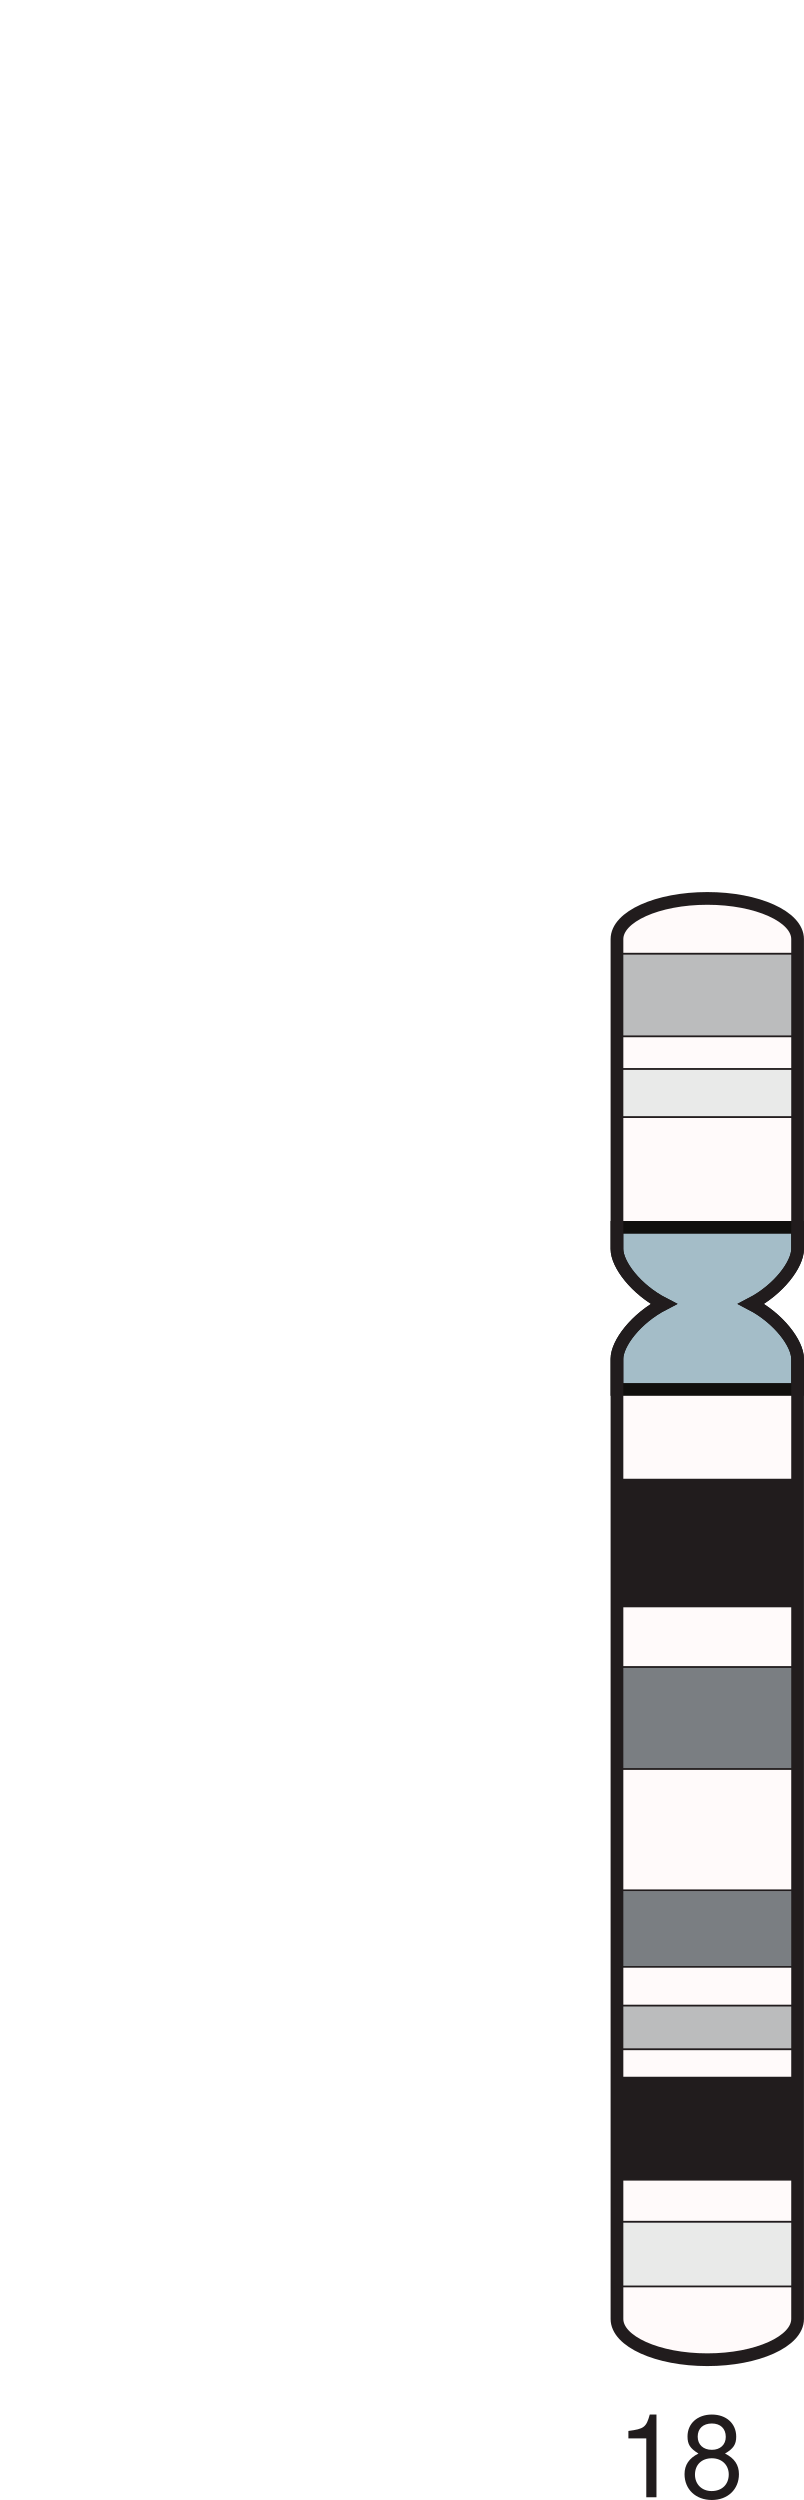
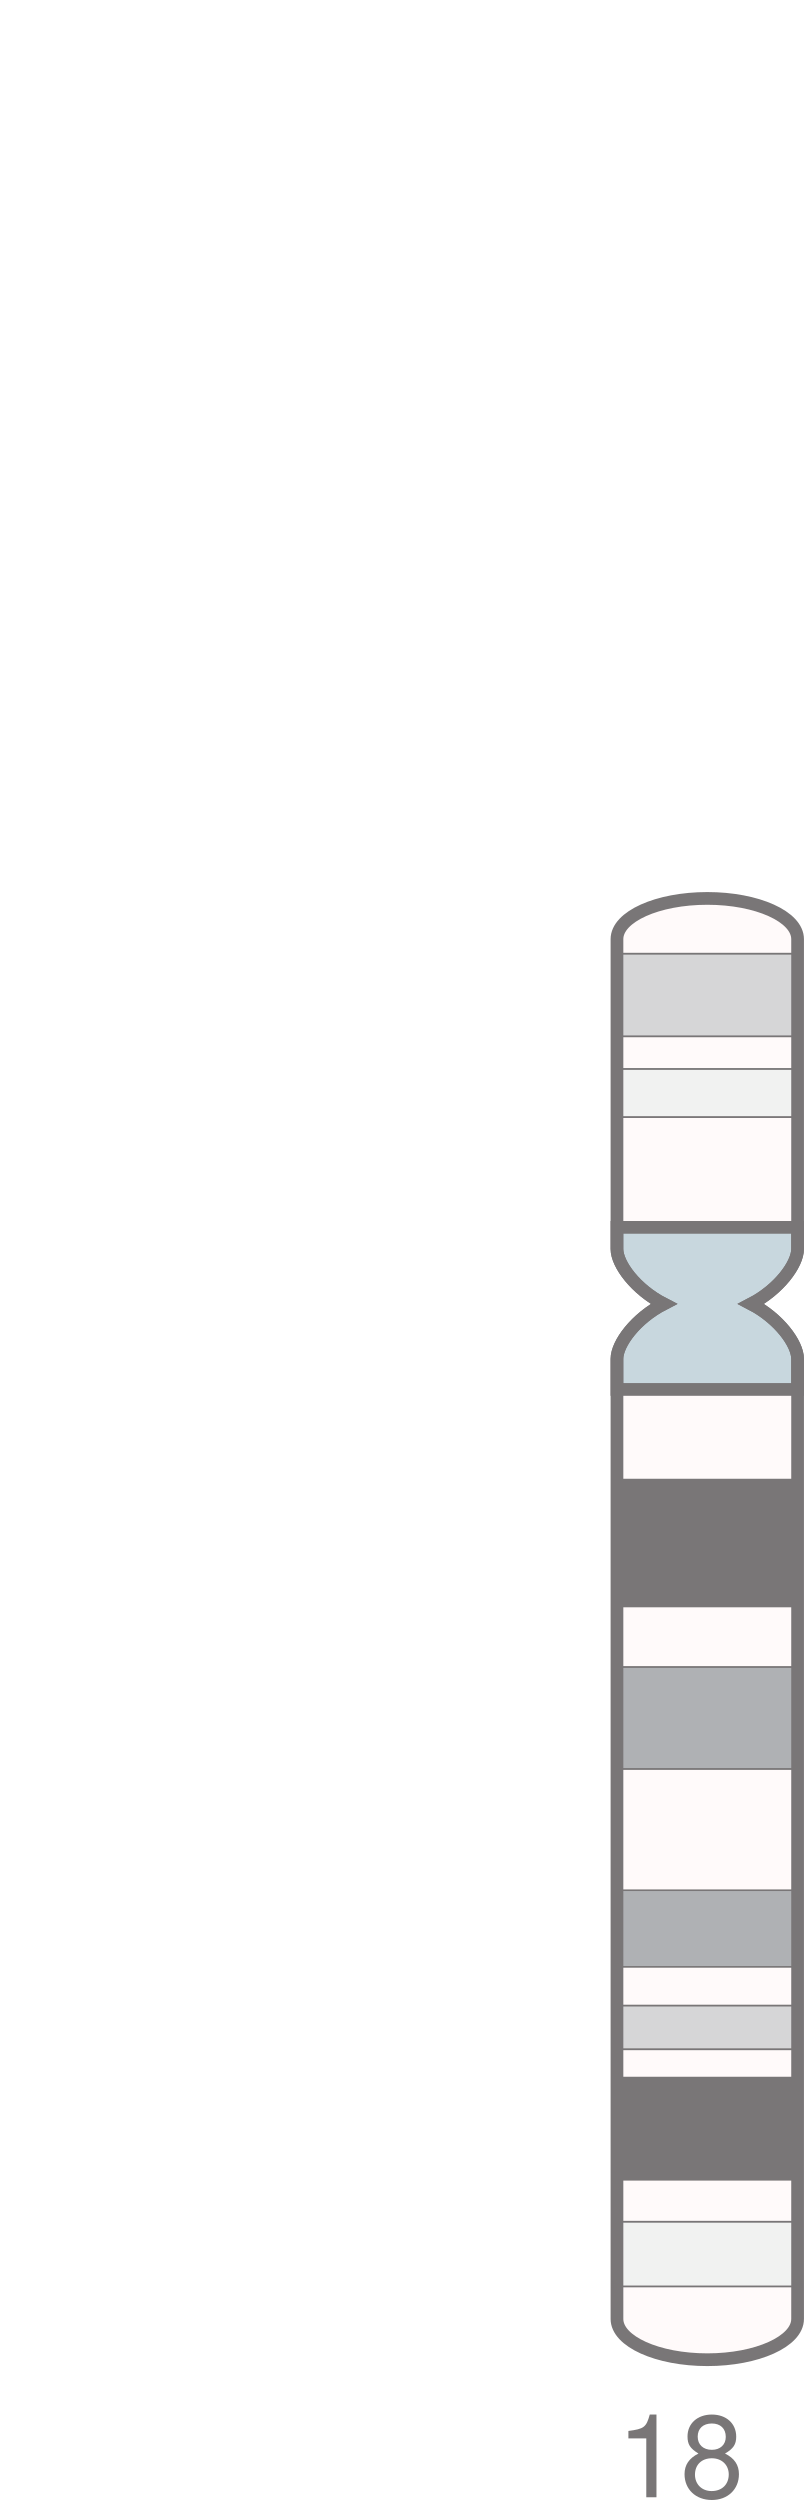
<svg xmlns="http://www.w3.org/2000/svg" contentScriptType="text/ecmascript" zoomAndPan="magnify" contentStyleType="text/css" preserveAspectRatio="xMidYMid meet" version="1.0">
  <g id="chromosome18" title="Chromosome 18">
-     <path style="fill:#211c1d;fill-opacity:1;fill-rule:nonzero;stroke:none" id="18q12.1" d="m 38.8,101.052 11.38,0.0 0.0,-7.986 -11.38,-0.0 0.0,7.986 z " />
-     <path style="fill:#7a7e82;fill-opacity:1;fill-rule:nonzero;stroke:none" id="18q12.3" d="m 38.8,111.279 11.38,0.0 0.0,-6.428 -11.38,-0.0 0.0,6.428 z " />
-     <path style="fill:none;stroke:#211c1d;stroke-width:0.1;stroke-linecap:butt;stroke-linejoin:miter;stroke-miterlimit:4;stroke-opacity:1;stroke-dasharray:none" id="18q12.3-o" d="m 38.8,111.279 11.38,0.0 0.0,-6.428 -11.38,-0.0 0.0,6.428 z " />
-     <path style="fill:#7a7e82;fill-opacity:1;fill-rule:nonzero;stroke:none" id="18q21.2" d="m 38.8,123.722 11.38,0.0 0.0,-4.824 -11.38,-0.0 0.0,4.824 z " />
-     <path style="fill:none;stroke:#211c1d;stroke-width:0.1;stroke-linecap:butt;stroke-linejoin:miter;stroke-miterlimit:4;stroke-opacity:1;stroke-dasharray:none" id="18q21.2-o" d="m 38.8,123.722 11.38,0.0 0.0,-4.824 -11.38,-0.0 0.0,4.824 z " />
-     <path style="fill:#bbbcbd;fill-opacity:1;fill-rule:nonzero;stroke:none" id="18p11.31" d="m 38.8,65.195 11.38,0.0 0.0,-5.212 -11.38,-0.0 0.0,5.212 z " />
-     <path style="fill:none;stroke:#211c1d;stroke-width:0.1;stroke-linecap:butt;stroke-linejoin:miter;stroke-miterlimit:4;stroke-opacity:1;stroke-dasharray:none" id="18p11.31-o" d="m 38.8,65.195 11.38,0.0 0.0,-5.212 -11.38,-0.0 0.0,5.212 z " />
-     <path style="fill:#bbbcbd;fill-opacity:1;fill-rule:nonzero;stroke:none" id="18q21.32" d="m 38.8,128.908 11.38,0.0 0.0,-2.759 -11.38,-0.0 0.0,2.759 z " />
-     <path style="fill:none;stroke:#211c1d;stroke-width:0.1;stroke-linecap:butt;stroke-linejoin:miter;stroke-miterlimit:4;stroke-opacity:1;stroke-dasharray:none" id="18q21.32-o" d="m 38.8,128.908 11.38,0.0 0.0,-2.759 -11.38,-0.0 0.0,2.759 z " />
-     <path style="fill:#211c1d;fill-opacity:1;fill-rule:nonzero;stroke:none" id="18q22.1" d="m 38.8,137.114 11.38,0.0 0.0,-6.433 -11.38,-0.0 0.0,6.433 z " />
-     <path style="fill:#e9eae9;fill-opacity:1;fill-rule:nonzero;stroke:none" id="18p11.22" d="m 38.8,70.273 11.38,0.0 0.0,-3.04 -11.38,-0.0 0.0,3.04 z " />
-     <path style="fill:none;stroke:#211c1d;stroke-width:0.1;stroke-linecap:butt;stroke-linejoin:miter;stroke-miterlimit:4;stroke-opacity:1;stroke-dasharray:none" id="18p11.22-o" d="m 38.8,70.273 11.38,0.0 0.0,-3.04 -11.38,-0.0 0.0,3.04 z " />
-     <path style="fill:#e9eae9;fill-opacity:1;fill-rule:nonzero;stroke:none" id="18q22.3" d="m 38.8,143.827 11.38,0.0 0.0,-4.082 -11.38,-0.0 0.0,4.082 z " />
-     <path style="fill:none;stroke:#211c1d;stroke-width:0.1;stroke-linecap:butt;stroke-linejoin:miter;stroke-miterlimit:4;stroke-opacity:1;stroke-dasharray:none" id="18q22.3-o" d="m 38.8,143.827 11.38,0.0 0.0,-4.082 -11.38,-0.0 0.0,4.082 z " />
-     <path style="fill:#fffafa;stroke:#211c1d;stroke-width:0.1;stroke-linecap:butt;stroke-linejoin:miter;stroke-miterlimit:4;stroke-opacity:1;stroke-dasharray:none" id="18p11.21" d="m 38.8,77.204 11.38,0.0 0,-6.931 -11.38,-0.0 0,6.931 z " />
-     <path style="fill:#fffafa;stroke:#211c1d;stroke-width:0.1;stroke-linecap:butt;stroke-linejoin:miter;stroke-miterlimit:4;stroke-opacity:1;stroke-dasharray:none" id="18q11.2" d="m 38.8,93.066 11.38,0.0 0,-5.667 -11.38,-0.0 0,5.667 z " />
-     <path style="fill:#fffafa;stroke:#211c1d;stroke-width:0.1;stroke-linecap:butt;stroke-linejoin:miter;stroke-miterlimit:4;stroke-opacity:1;stroke-dasharray:none" id="18q21.1" d="m 38.8,118.898 11.38,0.0 0,-7.62 -11.38,-0.0 0,7.62 z " />
-     <path style="fill:#fffafa;stroke:#211c1d;stroke-width:0.1;stroke-linecap:butt;stroke-linejoin:miter;stroke-miterlimit:4;stroke-opacity:1;stroke-dasharray:none" id="18q22.2" d="m 38.8,139.745 11.38,0.0 0,-2.632 -11.38,-0.0 0,2.632 z " />
-     <path style="fill:#fffafa;stroke:#211c1d;stroke-width:0.1;stroke-linecap:butt;stroke-linejoin:miter;stroke-miterlimit:4;stroke-opacity:1;stroke-dasharray:none" id="18p11.23" d="m 38.8,67.233 11.38,0.0 0,-2.039 -11.38,-0.0 0,2.039 z " />
-     <path style="fill:#fffafa;stroke:#211c1d;stroke-width:0.1;stroke-linecap:butt;stroke-linejoin:miter;stroke-miterlimit:4;stroke-opacity:1;stroke-dasharray:none" id="18q23" d="m 38.8,143.827 0.0,2 c 0.0,1.413 2.544,2.564 5.684,2.564 3.137,0.0 5.678,-1.15 5.678,-2.564 l 0.0,-2 -11.38,-0.0 z" />
-     <path style="fill:#fffafa;stroke:#211c1d;stroke-width:0.1;stroke-linecap:butt;stroke-linejoin:miter;stroke-miterlimit:4;stroke-opacity:1;stroke-dasharray:none" id="18q21.31" d="m 38.8,126.149 11.38,0.0 0,-2.427 -11.38,-0.0 0,2.427 z " />
-     <path style="fill:#fffafa;stroke:#211c1d;stroke-width:0.1;stroke-linecap:butt;stroke-linejoin:miter;stroke-miterlimit:4;stroke-opacity:1;stroke-dasharray:none" id="18q12.2" d="m 38.8,104.851 11.38,0.0 0,-3.799 -11.38,-0.0 0,3.799 z " />
-     <path style="fill:#fffafa;stroke:#211c1d;stroke-width:0.1;stroke-linecap:butt;stroke-linejoin:miter;stroke-miterlimit:4;stroke-opacity:1;stroke-dasharray:none" id="18q21.33" d="m 38.8,130.681 11.38,0.0 0,-1.772 -11.38,-0.0 0,1.772 z " />
-     <path style="fill:#fffafa;stroke:#211c1d;stroke-width:0.1;stroke-linecap:butt;stroke-linejoin:miter;stroke-miterlimit:4;stroke-opacity:1;stroke-dasharray:none" id="18p11.32" d="m 38.8,59.982 11.38,0.0 0.0,-1  c 0.0,-1.416 -2.542,-2.561 -5.678,-2.561 -3.14,-0.0 -5.684,1.145 -5.684,2.561 l 0.0,1 z" />
-     <path style="fill:#a4bdc8;fill-opacity:1;fill-rule:nonzero;stroke:none" id="centromere18-f" d="m 50.169,87.399 0.0,-1.924 c 0.0,-0.964 -1.177,-2.549 -2.921,-3.457 1.744,-0.906 2.921,-2.49 2.921,-3.455 l 0.0,-1.36 -11.363,-0.0 0.0,1.36 c 0.0,0.967 1.188,2.551 2.943,3.455 -1.755,0.906 -2.943,2.49 -2.943,3.457 l 0.0,1.924 11.363,0.0 " />
-     <path style="fill:none;stroke:#100f0d;stroke-width:0.8;stroke-linecap:butt;stroke-linejoin:miter;stroke-miterlimit:4;stroke-opacity:1;stroke-dasharray:none" id="centromere18-o" d="m 50.169,87.399 0.0,-1.924 c 0.0,-0.964 -1.177,-2.549 -2.921,-3.457 1.744,-0.906 2.921,-2.49 2.921,-3.455 l 0.0,-1.36 -11.363,-0.0 0.0,1.36 c 0.0,0.967 1.188,2.551 2.943,3.455 -1.755,0.906 -2.943,2.49 -2.943,3.457 l 0.0,1.924 11.363,0.0 z " />
-     <path style="fill:none;stroke:#211c1d;stroke-width:0.8;stroke-linecap:butt;stroke-linejoin:miter;stroke-miterlimit:4;stroke-opacity:1;stroke-dasharray:none" id="outline18" d="m 41.749,82.018 c -1.755,0.906 -2.941,2.49 -2.941,3.457 l 0.0,60.391 c 0.0,1.413 2.544,2.564 5.684,2.564 3.137,0.0 5.678,-1.15 5.678,-2.564 l 0.0,-60.391 c 0.0,-0.964 -1.177,-2.549 -2.92,-3.457 1.743,-0.906 2.92,-2.49 2.92,-3.455 l 0.0,-19.49 c 0.0,-1.416 -2.542,-2.561 -5.678,-2.561 -3.14,-0.0 -5.684,1.145 -5.684,2.561 l 0.0,19.49 c 0.0,0.967 1.186,2.551 2.941,3.455 z " />
+     <path style="fill:#797677;fill-opacity:1;fill-rule:nonzero;stroke:none" id="18q12.1" d="m 38.8,101.052 11.38,0.0 0.0,-7.986 -11.38,-0.0 0.0,7.986 z " />
+     <path style="fill:#afb1b4;fill-opacity:1;fill-rule:nonzero;stroke:none" id="18q12.3" d="m 38.8,111.279 11.38,0.0 0.0,-6.428 -11.38,-0.0 0.0,6.428 z " />
+     <path style="fill:none;stroke:#797677;stroke-width:0.1;stroke-linecap:butt;stroke-linejoin:miter;stroke-miterlimit:4;stroke-opacity:1;stroke-dasharray:none" id="18q12.3-o" d="m 38.8,111.279 11.38,0.0 0.0,-6.428 -11.38,-0.0 0.0,6.428 z " />
+     <path style="fill:#afb1b4;fill-opacity:1;fill-rule:nonzero;stroke:none" id="18q21.2" d="m 38.8,123.722 11.38,0.0 0.0,-4.824 -11.38,-0.0 0.0,4.824 z " />
+     <path style="fill:none;stroke:#797677;stroke-width:0.1;stroke-linecap:butt;stroke-linejoin:miter;stroke-miterlimit:4;stroke-opacity:1;stroke-dasharray:none" id="18q21.2-o" d="m 38.8,123.722 11.38,0.0 0.0,-4.824 -11.38,-0.0 0.0,4.824 z " />
+     <path style="fill:#d6d6d7;fill-opacity:1;fill-rule:nonzero;stroke:none" id="18p11.31" d="m 38.8,65.195 11.38,0.0 0.0,-5.212 -11.38,-0.0 0.0,5.212 z " />
+     <path style="fill:none;stroke:#797677;stroke-width:0.1;stroke-linecap:butt;stroke-linejoin:miter;stroke-miterlimit:4;stroke-opacity:1;stroke-dasharray:none" id="18p11.31-o" d="m 38.8,65.195 11.38,0.0 0.0,-5.212 -11.38,-0.0 0.0,5.212 z " />
+     <path style="fill:#d6d6d7;fill-opacity:1;fill-rule:nonzero;stroke:none" id="18q21.32" d="m 38.8,128.908 11.38,0.0 0.0,-2.759 -11.38,-0.0 0.0,2.759 z " />
+     <path style="fill:none;stroke:#797677;stroke-width:0.1;stroke-linecap:butt;stroke-linejoin:miter;stroke-miterlimit:4;stroke-opacity:1;stroke-dasharray:none" id="18q21.32-o" d="m 38.8,128.908 11.38,0.0 0.0,-2.759 -11.38,-0.0 0.0,2.759 z " />
+     <path style="fill:#797677;fill-opacity:1;fill-rule:nonzero;stroke:none" id="18q22.1" d="m 38.8,137.114 11.38,0.0 0.0,-6.433 -11.38,-0.0 0.0,6.433 z " />
+     <path style="fill:#f1f2f1;fill-opacity:1;fill-rule:nonzero;stroke:none" id="18p11.22" d="m 38.8,70.273 11.38,0.0 0.0,-3.04 -11.38,-0.0 0.0,3.04 z " />
+     <path style="fill:none;stroke:#797677;stroke-width:0.1;stroke-linecap:butt;stroke-linejoin:miter;stroke-miterlimit:4;stroke-opacity:1;stroke-dasharray:none" id="18p11.22-o" d="m 38.8,70.273 11.38,0.0 0.0,-3.04 -11.38,-0.0 0.0,3.04 z " />
+     <path style="fill:#f1f2f1;fill-opacity:1;fill-rule:nonzero;stroke:none" id="18q22.3" d="m 38.8,143.827 11.38,0.0 0.0,-4.082 -11.38,-0.0 0.0,4.082 z " />
+     <path style="fill:none;stroke:#797677;stroke-width:0.1;stroke-linecap:butt;stroke-linejoin:miter;stroke-miterlimit:4;stroke-opacity:1;stroke-dasharray:none" id="18q22.3-o" d="m 38.8,143.827 11.38,0.0 0.0,-4.082 -11.38,-0.0 0.0,4.082 z " />
+     <path style="fill:#fffafa;stroke:#797677;stroke-width:0.1;stroke-linecap:butt;stroke-linejoin:miter;stroke-miterlimit:4;stroke-opacity:1;stroke-dasharray:none" id="18p11.21" d="m 38.8,77.204 11.38,0.0 0,-6.931 -11.38,-0.0 0,6.931 z " />
+     <path style="fill:#fffafa;stroke:#797677;stroke-width:0.1;stroke-linecap:butt;stroke-linejoin:miter;stroke-miterlimit:4;stroke-opacity:1;stroke-dasharray:none" id="18q11.2" d="m 38.8,93.066 11.38,0.0 0,-5.667 -11.38,-0.0 0,5.667 z " />
+     <path style="fill:#fffafa;stroke:#797677;stroke-width:0.1;stroke-linecap:butt;stroke-linejoin:miter;stroke-miterlimit:4;stroke-opacity:1;stroke-dasharray:none" id="18q21.1" d="m 38.8,118.898 11.38,0.0 0,-7.62 -11.38,-0.0 0,7.62 z " />
+     <path style="fill:#fffafa;stroke:#797677;stroke-width:0.1;stroke-linecap:butt;stroke-linejoin:miter;stroke-miterlimit:4;stroke-opacity:1;stroke-dasharray:none" id="18q22.2" d="m 38.8,139.745 11.38,0.0 0,-2.632 -11.38,-0.0 0,2.632 z " />
+     <path style="fill:#fffafa;stroke:#797677;stroke-width:0.1;stroke-linecap:butt;stroke-linejoin:miter;stroke-miterlimit:4;stroke-opacity:1;stroke-dasharray:none" id="18p11.23" d="m 38.8,67.233 11.38,0.0 0,-2.039 -11.38,-0.0 0,2.039 z " />
+     <path style="fill:#fffafa;stroke:#797677;stroke-width:0.1;stroke-linecap:butt;stroke-linejoin:miter;stroke-miterlimit:4;stroke-opacity:1;stroke-dasharray:none" id="18q23" d="m 38.8,143.827 0.0,2 c 0.0,1.413 2.544,2.564 5.684,2.564 3.137,0.0 5.678,-1.15 5.678,-2.564 l 0.0,-2 -11.38,-0.0 z" />
+     <path style="fill:#fffafa;stroke:#797677;stroke-width:0.1;stroke-linecap:butt;stroke-linejoin:miter;stroke-miterlimit:4;stroke-opacity:1;stroke-dasharray:none" id="18q21.31" d="m 38.8,126.149 11.38,0.0 0,-2.427 -11.38,-0.0 0,2.427 z " />
+     <path style="fill:#fffafa;stroke:#797677;stroke-width:0.1;stroke-linecap:butt;stroke-linejoin:miter;stroke-miterlimit:4;stroke-opacity:1;stroke-dasharray:none" id="18q12.2" d="m 38.8,104.851 11.38,0.0 0,-3.799 -11.38,-0.0 0,3.799 z " />
+     <path style="fill:#fffafa;stroke:#797677;stroke-width:0.1;stroke-linecap:butt;stroke-linejoin:miter;stroke-miterlimit:4;stroke-opacity:1;stroke-dasharray:none" id="18q21.33" d="m 38.8,130.681 11.38,0.0 0,-1.772 -11.38,-0.0 0,1.772 z " />
+     <path style="fill:#fffafa;stroke:#797677;stroke-width:0.1;stroke-linecap:butt;stroke-linejoin:miter;stroke-miterlimit:4;stroke-opacity:1;stroke-dasharray:none" id="18p11.32" d="m 38.8,59.982 11.38,0.0 0.0,-1  c 0.0,-1.416 -2.542,-2.561 -5.678,-2.561 -3.14,-0.0 -5.684,1.145 -5.684,2.561 l 0.0,1 z" />
+     <path style="fill:#c8d7de;fill-opacity:1;fill-rule:nonzero;stroke:none" id="centromere18-f" d="m 50.169,87.399 0.0,-1.924 c 0.0,-0.964 -1.177,-2.549 -2.921,-3.457 1.744,-0.906 2.921,-2.49 2.921,-3.455 l 0.0,-1.36 -11.363,-0.0 0.0,1.36 c 0.0,0.967 1.188,2.551 2.943,3.455 -1.755,0.906 -2.943,2.49 -2.943,3.457 l 0.0,1.924 11.363,0.0 " />
+     <path style="fill:none;stroke:#797677;stroke-width:0.8;stroke-linecap:butt;stroke-linejoin:miter;stroke-miterlimit:4;stroke-opacity:1;stroke-dasharray:none" id="centromere18-o" d="m 50.169,87.399 0.0,-1.924 c 0.0,-0.964 -1.177,-2.549 -2.921,-3.457 1.744,-0.906 2.921,-2.49 2.921,-3.455 l 0.0,-1.36 -11.363,-0.0 0.0,1.36 c 0.0,0.967 1.188,2.551 2.943,3.455 -1.755,0.906 -2.943,2.49 -2.943,3.457 l 0.0,1.924 11.363,0.0 z " />
+     <path style="fill:none;stroke:#797677;stroke-width:0.8;stroke-linecap:butt;stroke-linejoin:miter;stroke-miterlimit:4;stroke-opacity:1;stroke-dasharray:none" id="outline18" d="m 41.749,82.018 c -1.755,0.906 -2.941,2.49 -2.941,3.457 l 0.0,60.391 c 0.0,1.413 2.544,2.564 5.684,2.564 3.137,0.0 5.678,-1.15 5.678,-2.564 l 0.0,-60.391 c 0.0,-0.964 -1.177,-2.549 -2.92,-3.457 1.743,-0.906 2.92,-2.49 2.92,-3.455 l 0.0,-19.49 c 0.0,-1.416 -2.542,-2.561 -5.678,-2.561 -3.14,-0.0 -5.684,1.145 -5.684,2.561 l 0.0,19.49 c 0.0,0.967 1.186,2.551 2.941,3.455 z " />
    <path style="fill:none;stroke:#231f20;stroke-width:0.8;stroke-linecap:butt;stroke-linejoin:miter;stroke-miterlimit:4;stroke-opacity:1;stroke-dasharray:none;display:none" id="centre18" d="M 41.349,82.055 0.0,82.055 " />
    <text>
-       <tspan x="38.793 43.795" y="157.082" id="label18" style="font-size:7.195px;font-variant:normal;font-weight:normal;writing-mode:lr-tb;fill:#211c1d;fill-opacity:1;fill-rule:nonzero;stroke:none;font-family:Helvetica;-inkscape-font-specification:Helvetica">18</tspan>
+       <tspan x="38.793 43.795" y="157.082" id="label18" style="font-size:7.195px;font-variant:normal;font-weight:normal;writing-mode:lr-tb;fill:#797677;fill-opacity:1;fill-rule:nonzero;stroke:none;font-family:Helvetica;-inkscape-font-specification:Helvetica">18</tspan>
    </text>
  </g>
</svg>
